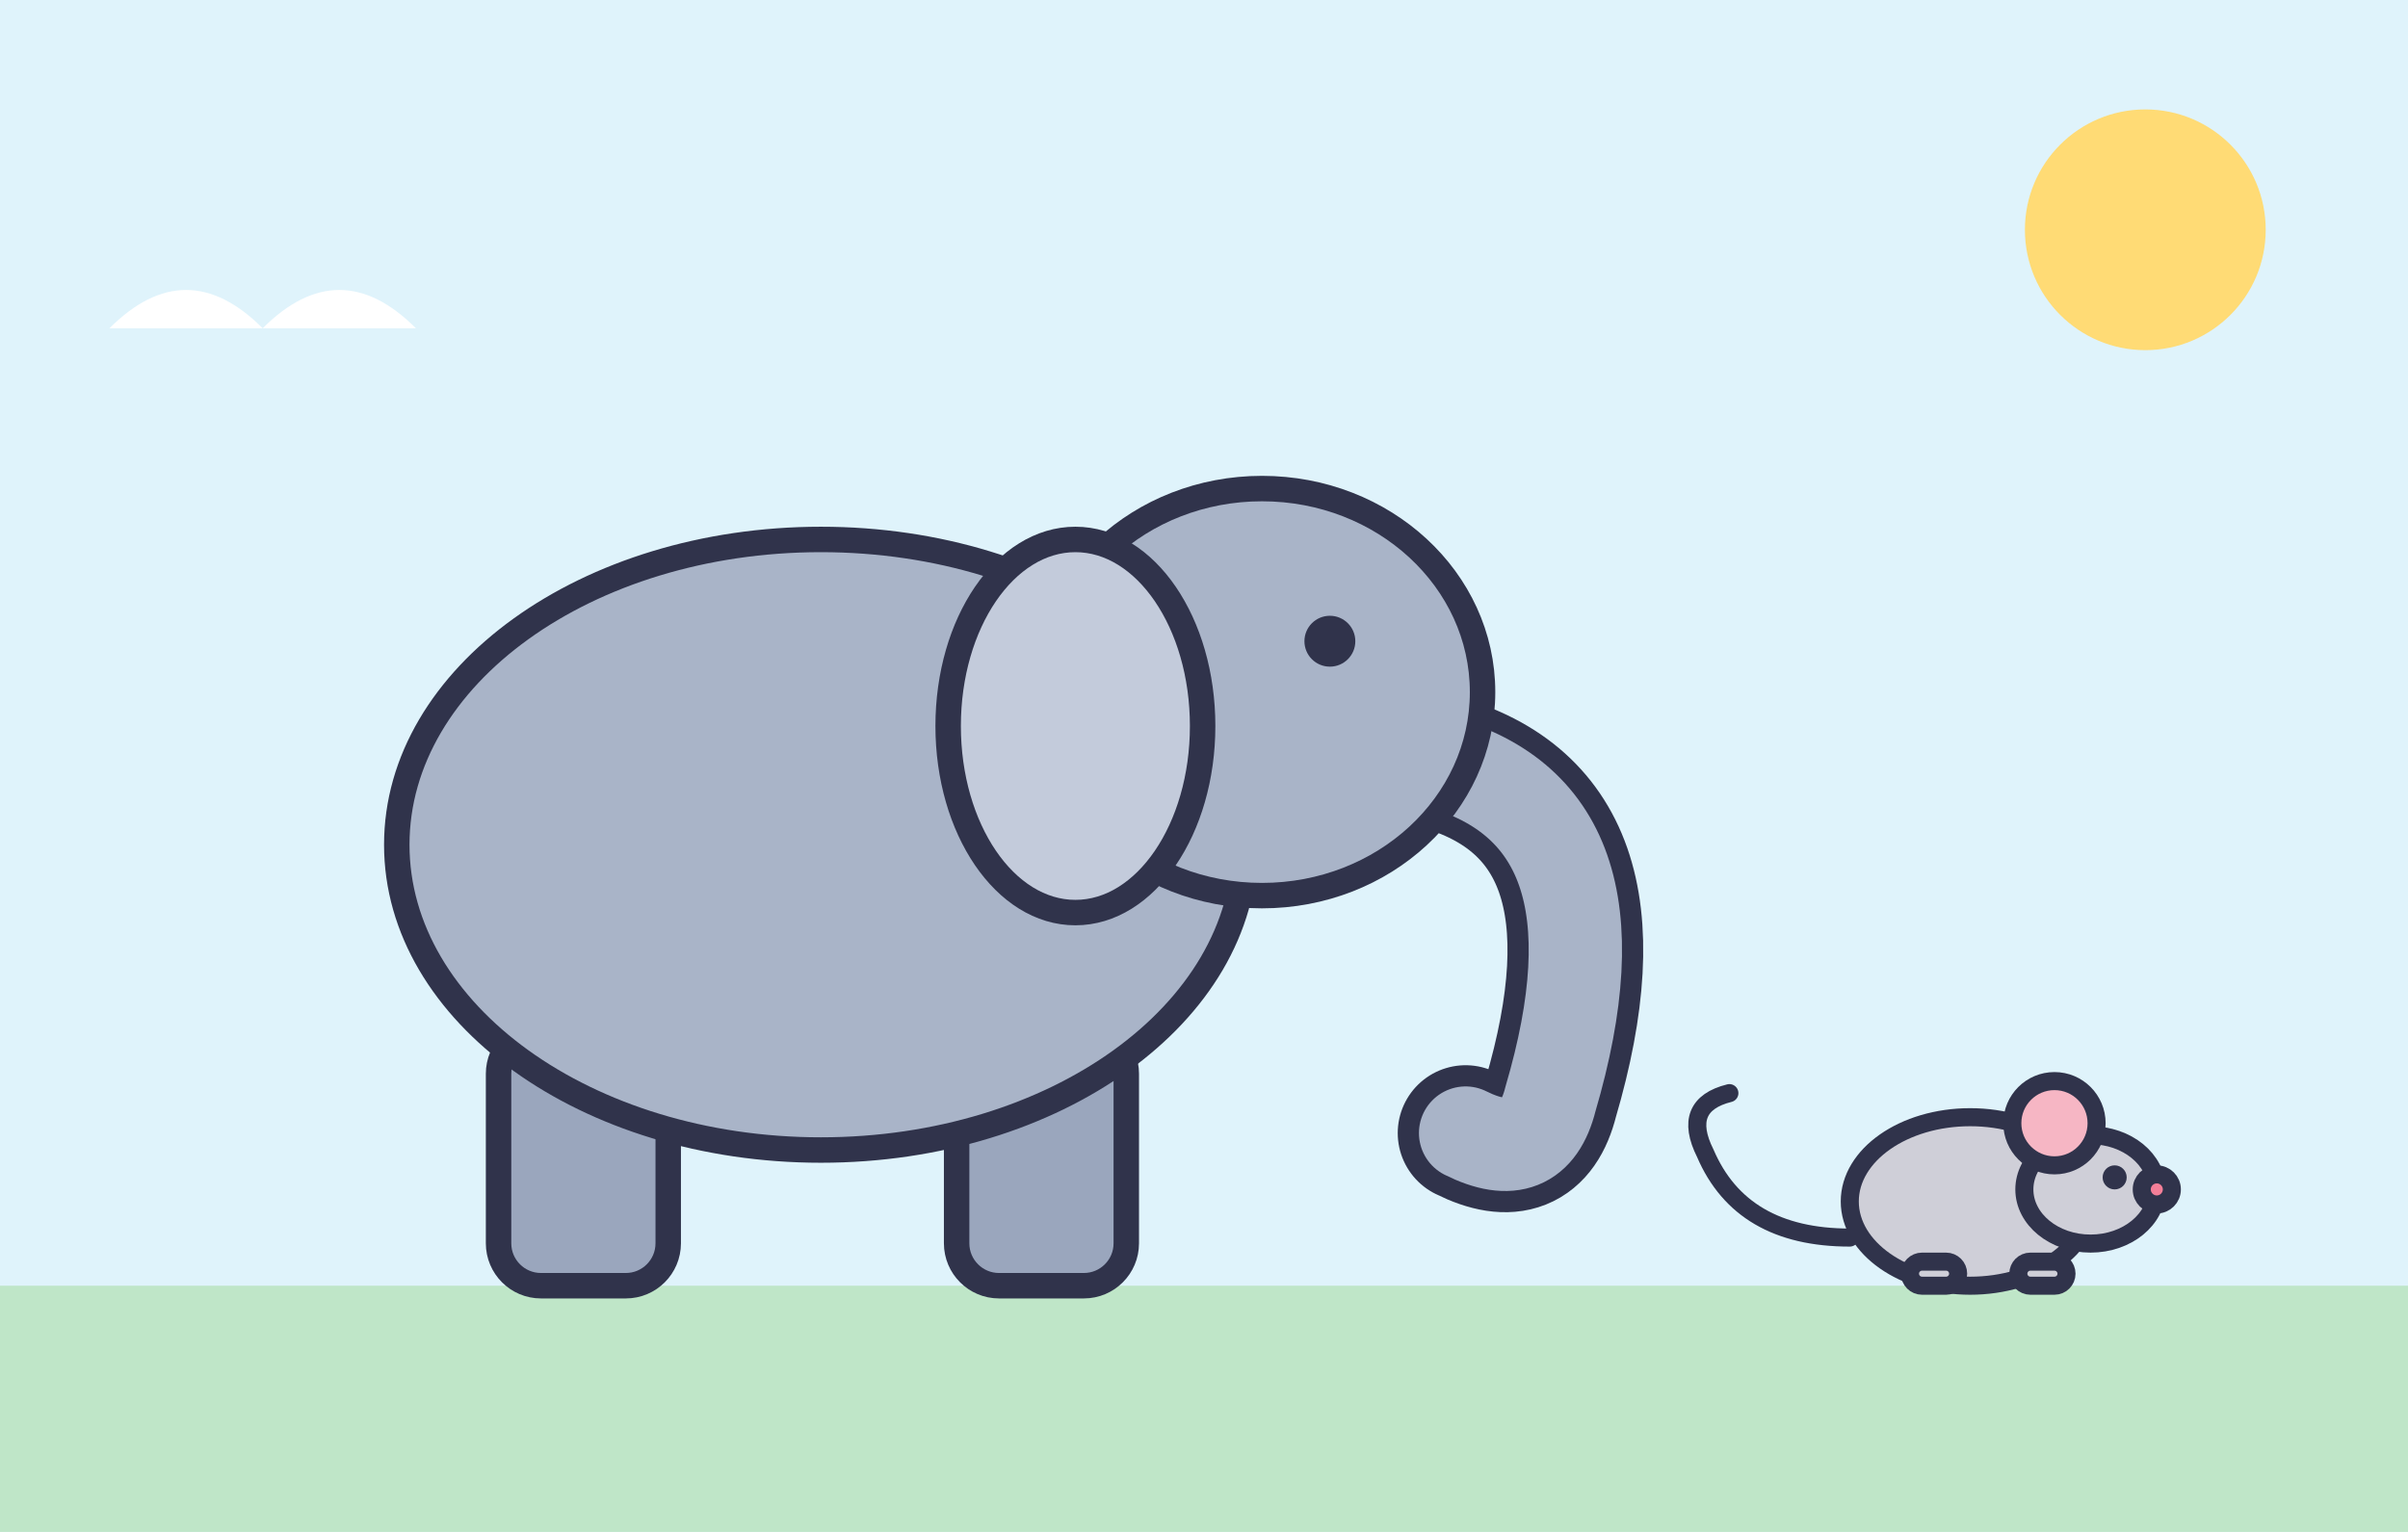
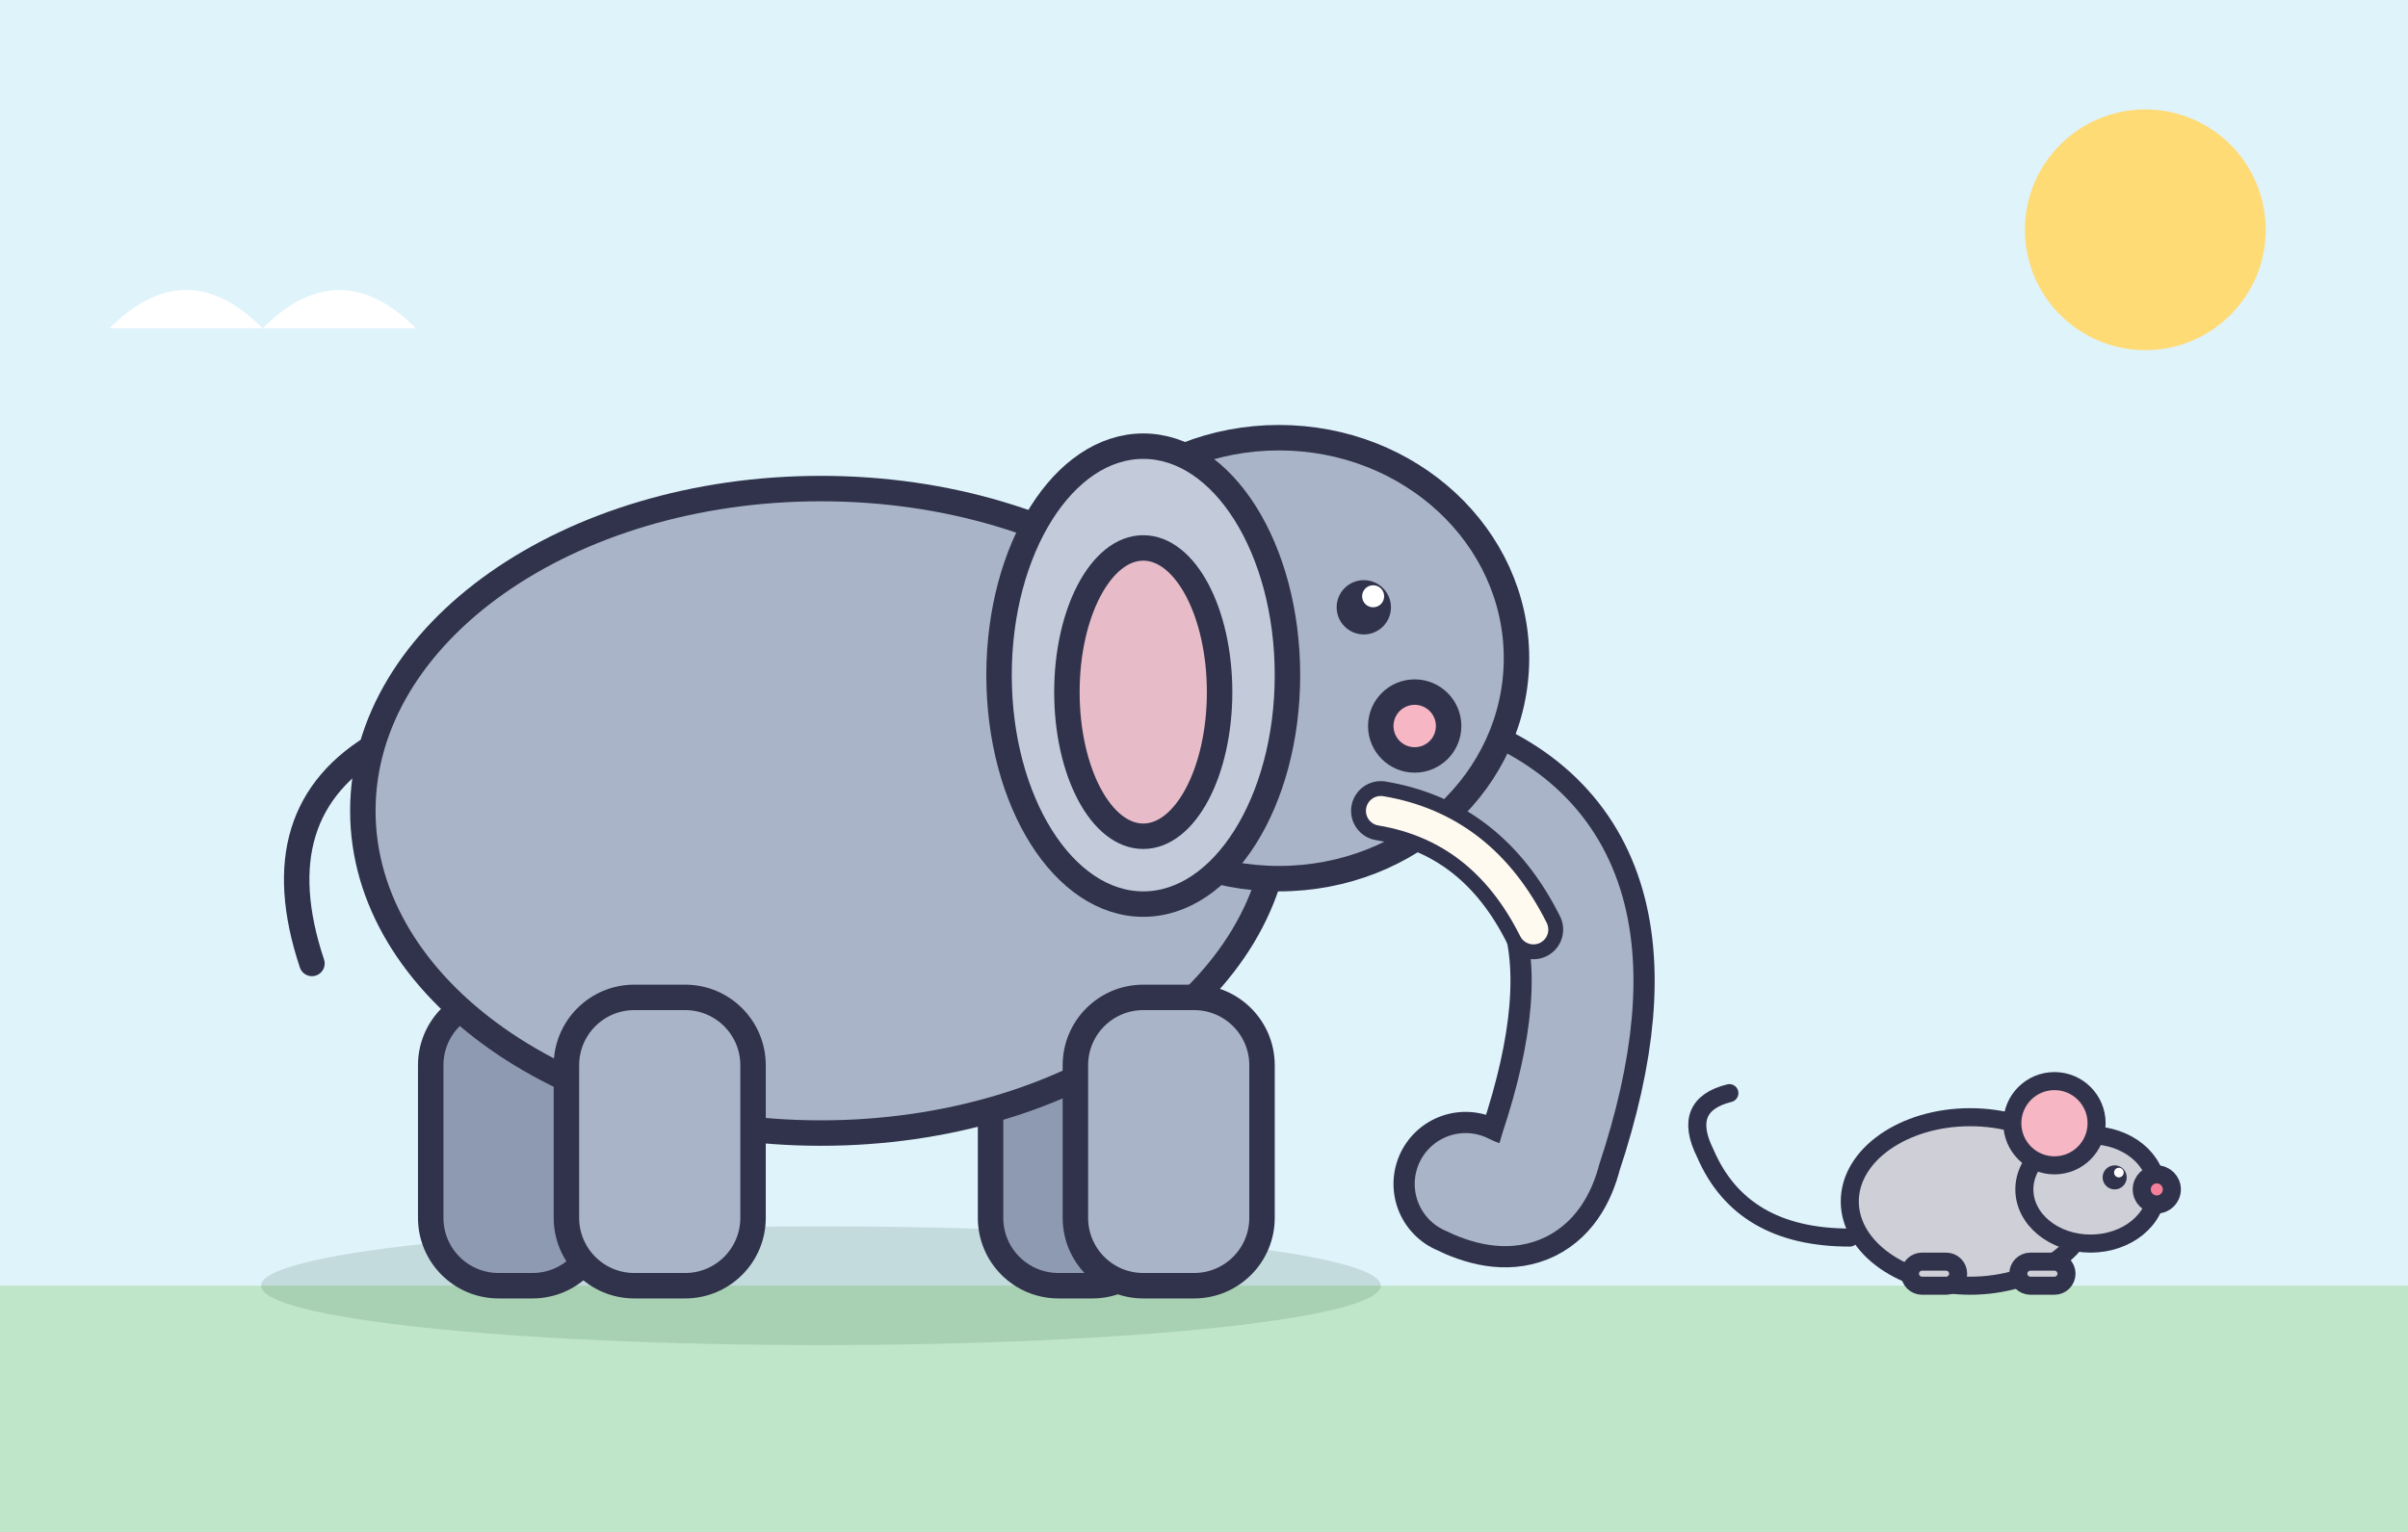
<svg xmlns="http://www.w3.org/2000/svg" viewBox="0 0 440 280">
  <rect width="440" height="280" fill="#dff3fb" />
  <circle cx="392" cy="42" r="22" fill="#ffdb75" />
  <path d="M20 60q14-14 28 0q14-14 28 0z" fill="#fff" />
  <rect y="235" width="440" height="45" fill="#bfe6c8" />
  <g transform="translate(150 235) scale(1.55)">
-     <rect x="-38" y="-30" width="20" height="30" rx="5" fill="#9aa6bd" stroke="#30334b" stroke-width="3" stroke-linejoin="round" stroke-linecap="round" />
-     <rect x="16" y="-30" width="20" height="30" rx="5" fill="#9aa6bd" stroke="#30334b" stroke-width="3" stroke-linejoin="round" stroke-linecap="round" />
-     <ellipse cx="0" cy="-52" rx="50" ry="36" fill="#a9b4c8" stroke="#30334b" stroke-width="3" stroke-linejoin="round" stroke-linecap="round" />
-     <path d="M72,-62q24,6 14,40q-2,8-10,4" fill="none" stroke="#30334b" stroke-width="16" stroke-linejoin="round" stroke-linecap="round" />
-     <path d="M72,-62q24,6 14,40q-2,8-10,4" fill="none" stroke="#a9b4c8" stroke-width="11" stroke-linejoin="round" stroke-linecap="round" />
-     <ellipse cx="52" cy="-70" rx="26" ry="24" fill="#a9b4c8" stroke="#30334b" stroke-width="3" stroke-linejoin="round" stroke-linecap="round" />
-     <ellipse cx="30" cy="-66" rx="15" ry="22" fill="#c3cbdb" stroke="#30334b" stroke-width="3" stroke-linejoin="round" stroke-linecap="round" />
-     <circle cx="60" cy="-76" r="3" fill="#30334b" />
+     <ellipse cx="0" cy="0" rx="66" ry="7" fill="#2a5a3c" opacity=".16" />
+     <path d="M-52,-64q-14,8-8,26" fill="none" stroke="#30334b" stroke-width="3" stroke-linejoin="round" stroke-linecap="round" />
+     <rect x="-46" y="-34" width="20" height="34" rx="8" fill="#8e9ab2" stroke="#30334b" stroke-width="3" stroke-linejoin="round" stroke-linecap="round" />
+     <rect x="20" y="-34" width="20" height="34" rx="8" fill="#8e9ab2" stroke="#30334b" stroke-width="3" stroke-linejoin="round" stroke-linecap="round" />
+     <ellipse cx="0" cy="-56" rx="54" ry="38" fill="#a9b4c8" stroke="#30334b" stroke-width="3" stroke-linejoin="round" stroke-linecap="round" />
+     <rect x="-30" y="-34" width="22" height="34" rx="8" fill="#a9b4c8" stroke="#30334b" stroke-width="3" stroke-linejoin="round" stroke-linecap="round" />
+     <rect x="30" y="-34" width="22" height="34" rx="8" fill="#a9b4c8" stroke="#30334b" stroke-width="3" stroke-linejoin="round" stroke-linecap="round" />
+     <path d="M72,-60q26,8 14,44q-2,8-10,4" fill="none" stroke="#30334b" stroke-width="17" stroke-linejoin="round" stroke-linecap="round" />
+     <path d="M72,-60q26,8 14,44q-2,8-10,4" fill="none" stroke="#a9b4c8" stroke-width="12" stroke-linejoin="round" stroke-linecap="round" />
+     <ellipse cx="54" cy="-74" rx="28" ry="26" fill="#a9b4c8" stroke="#30334b" stroke-width="3" stroke-linejoin="round" stroke-linecap="round" />
+     <path d="M66,-56q12,2 18,14" fill="none" stroke="#30334b" stroke-width="7" stroke-linejoin="round" stroke-linecap="round" />
+     <path d="M66,-56q12,2 18,14" fill="none" stroke="#fffaf0" stroke-width="3.5" stroke-linejoin="round" stroke-linecap="round" />
+     <ellipse cx="38" cy="-72" rx="17" ry="27" fill="#c3cbdb" stroke="#30334b" stroke-width="3" stroke-linejoin="round" stroke-linecap="round" />
+     <ellipse cx="38" cy="-70" rx="9" ry="17" fill="#e7bcc8" stroke="#30334b" stroke-width="3" stroke-linejoin="round" stroke-linecap="round" />
+     <circle cx="64" cy="-80" r="3.2" fill="#30334b" />
+     <circle cx="65.1" cy="-81.3" r="1.3" fill="#fff" />
+     <ellipse cx="70" cy="-66" rx="4" ry="4" fill="#f6b6c4" stroke="#30334b" stroke-width="3" stroke-linejoin="round" stroke-linecap="round" />
  </g>
  <g transform="translate(360 235) scale(1.1)">
    <path d="M-20,-8q-18,0-24,-14q-4,-8 4,-10" fill="none" stroke="#30334b" stroke-width="3" stroke-linejoin="round" stroke-linecap="round" />
    <ellipse cx="0" cy="-14" rx="20" ry="14" fill="#cfcfd8" stroke="#30334b" stroke-width="3" stroke-linejoin="round" stroke-linecap="round" />
    <ellipse cx="20" cy="-16" rx="11" ry="9" fill="#cfcfd8" stroke="#30334b" stroke-width="3" stroke-linejoin="round" stroke-linecap="round" />
    <ellipse cx="14" cy="-27" rx="7" ry="7" fill="#f6b6c4" stroke="#30334b" stroke-width="3" stroke-linejoin="round" stroke-linecap="round" />
    <circle cx="24" cy="-18" r="2" fill="#30334b" />
+     <circle cx="24.7" cy="-18.8" r="0.8" fill="#fff" />
    <ellipse cx="31" cy="-16" rx="2.5" ry="2.5" fill="#f47f98" stroke="#30334b" stroke-width="3" stroke-linejoin="round" stroke-linecap="round" />
    <rect x="-10" y="-4" width="8" height="4" rx="2" fill="#cfcfd8" stroke="#30334b" stroke-width="3" stroke-linejoin="round" stroke-linecap="round" />
    <rect x="8" y="-4" width="8" height="4" rx="2" fill="#cfcfd8" stroke="#30334b" stroke-width="3" stroke-linejoin="round" stroke-linecap="round" />
  </g>
</svg>
